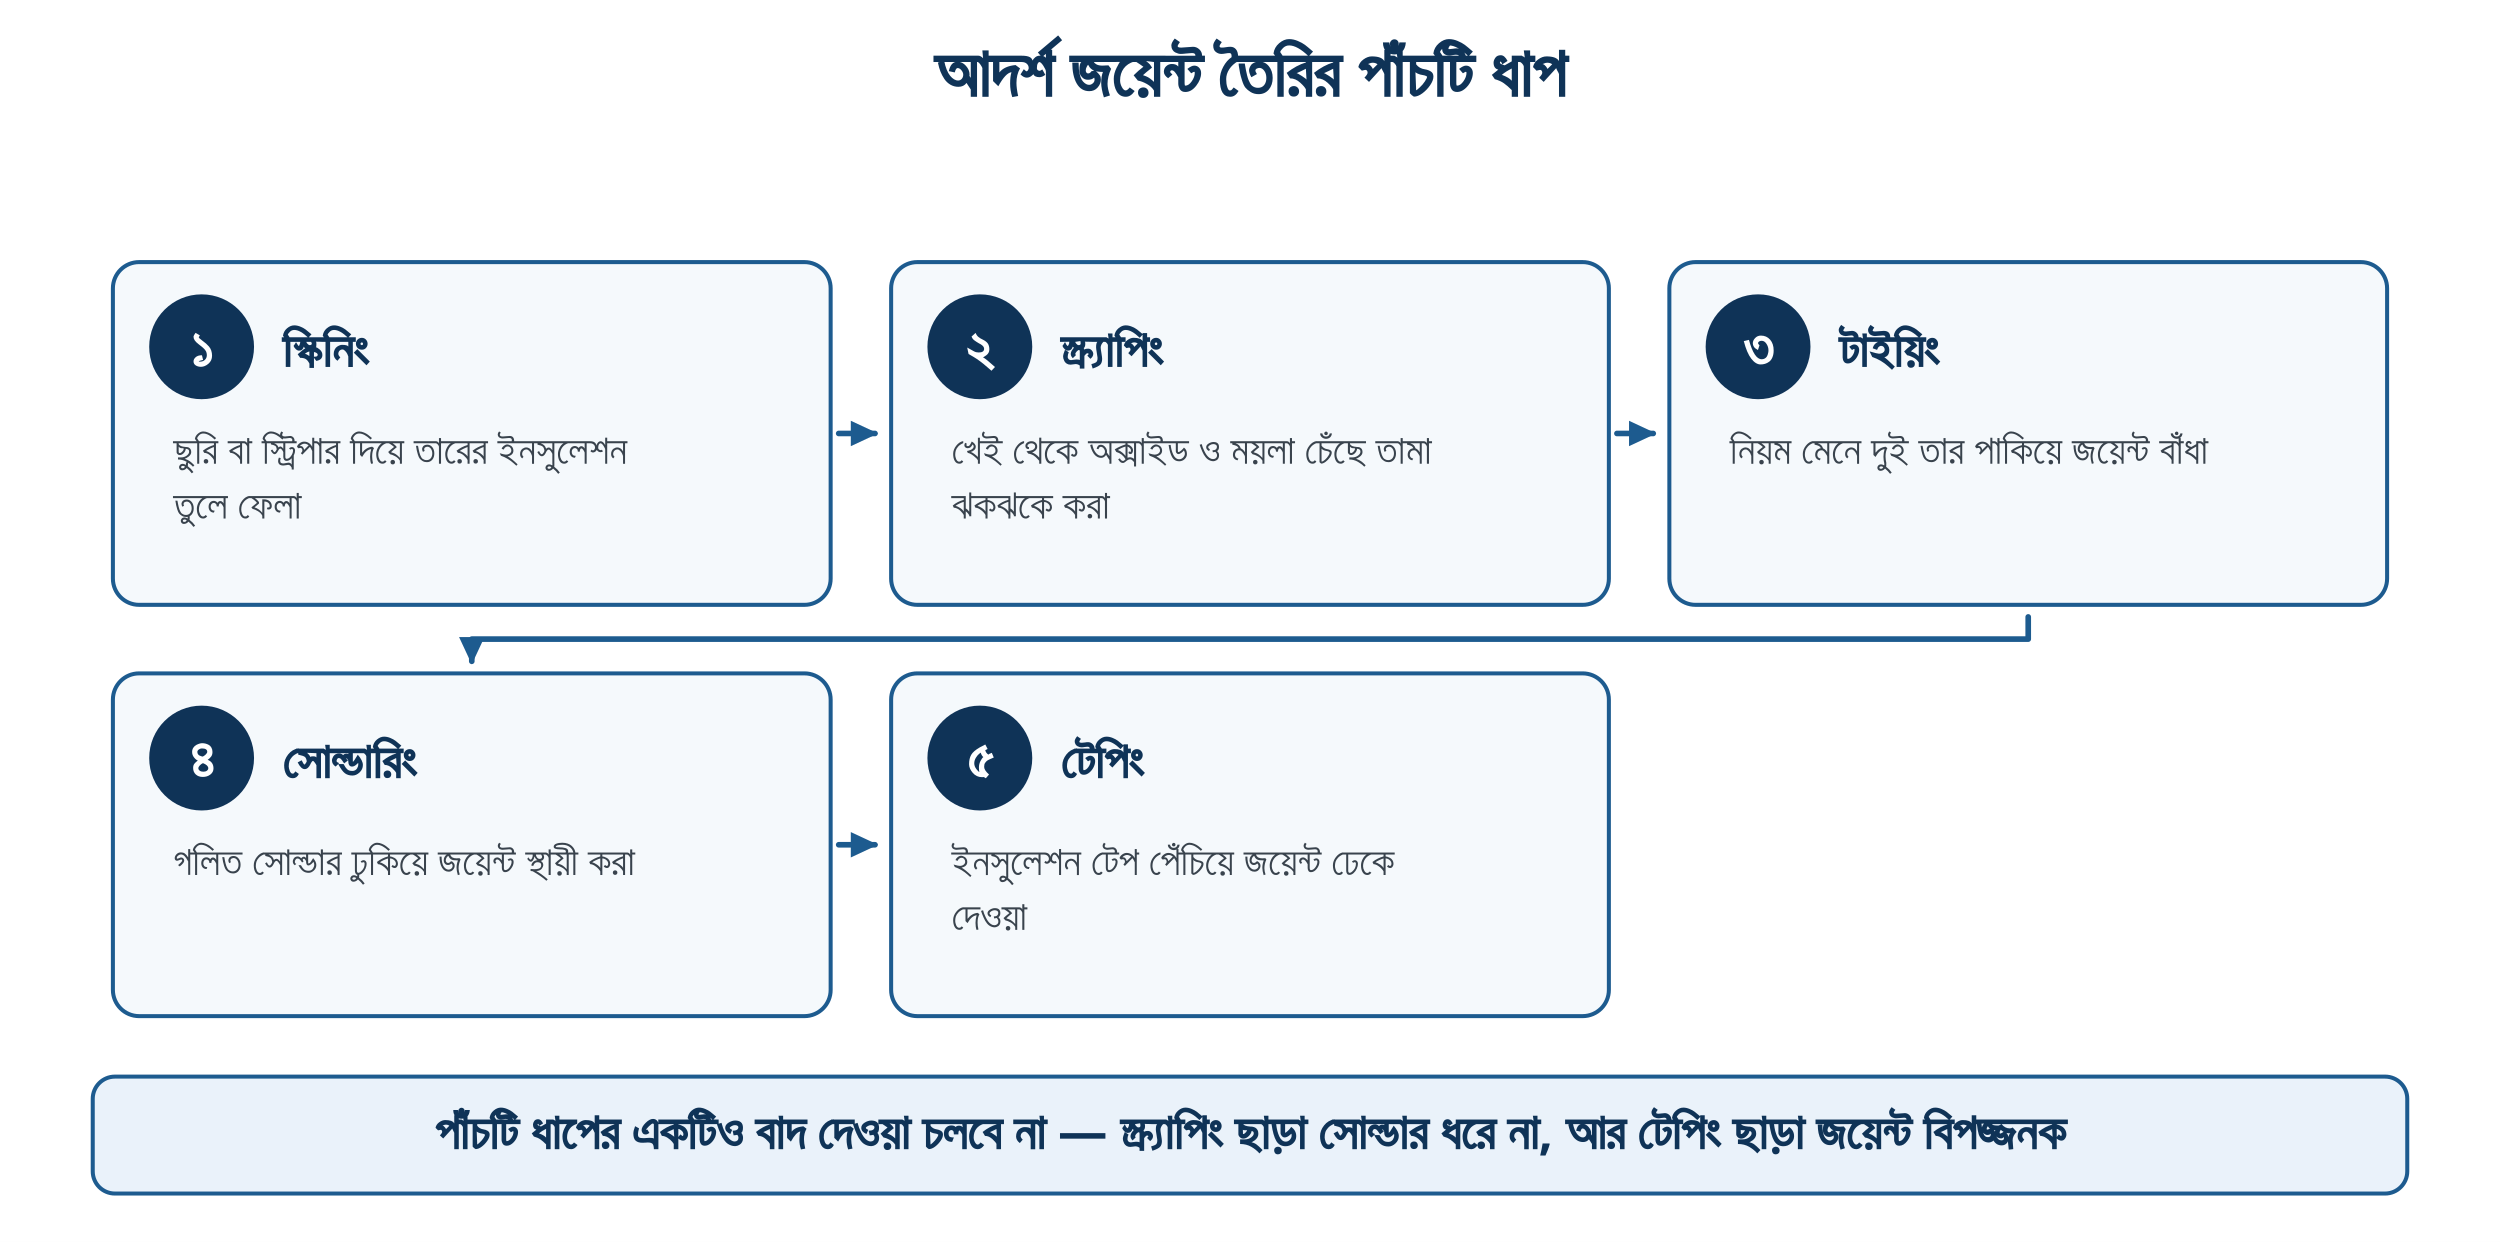
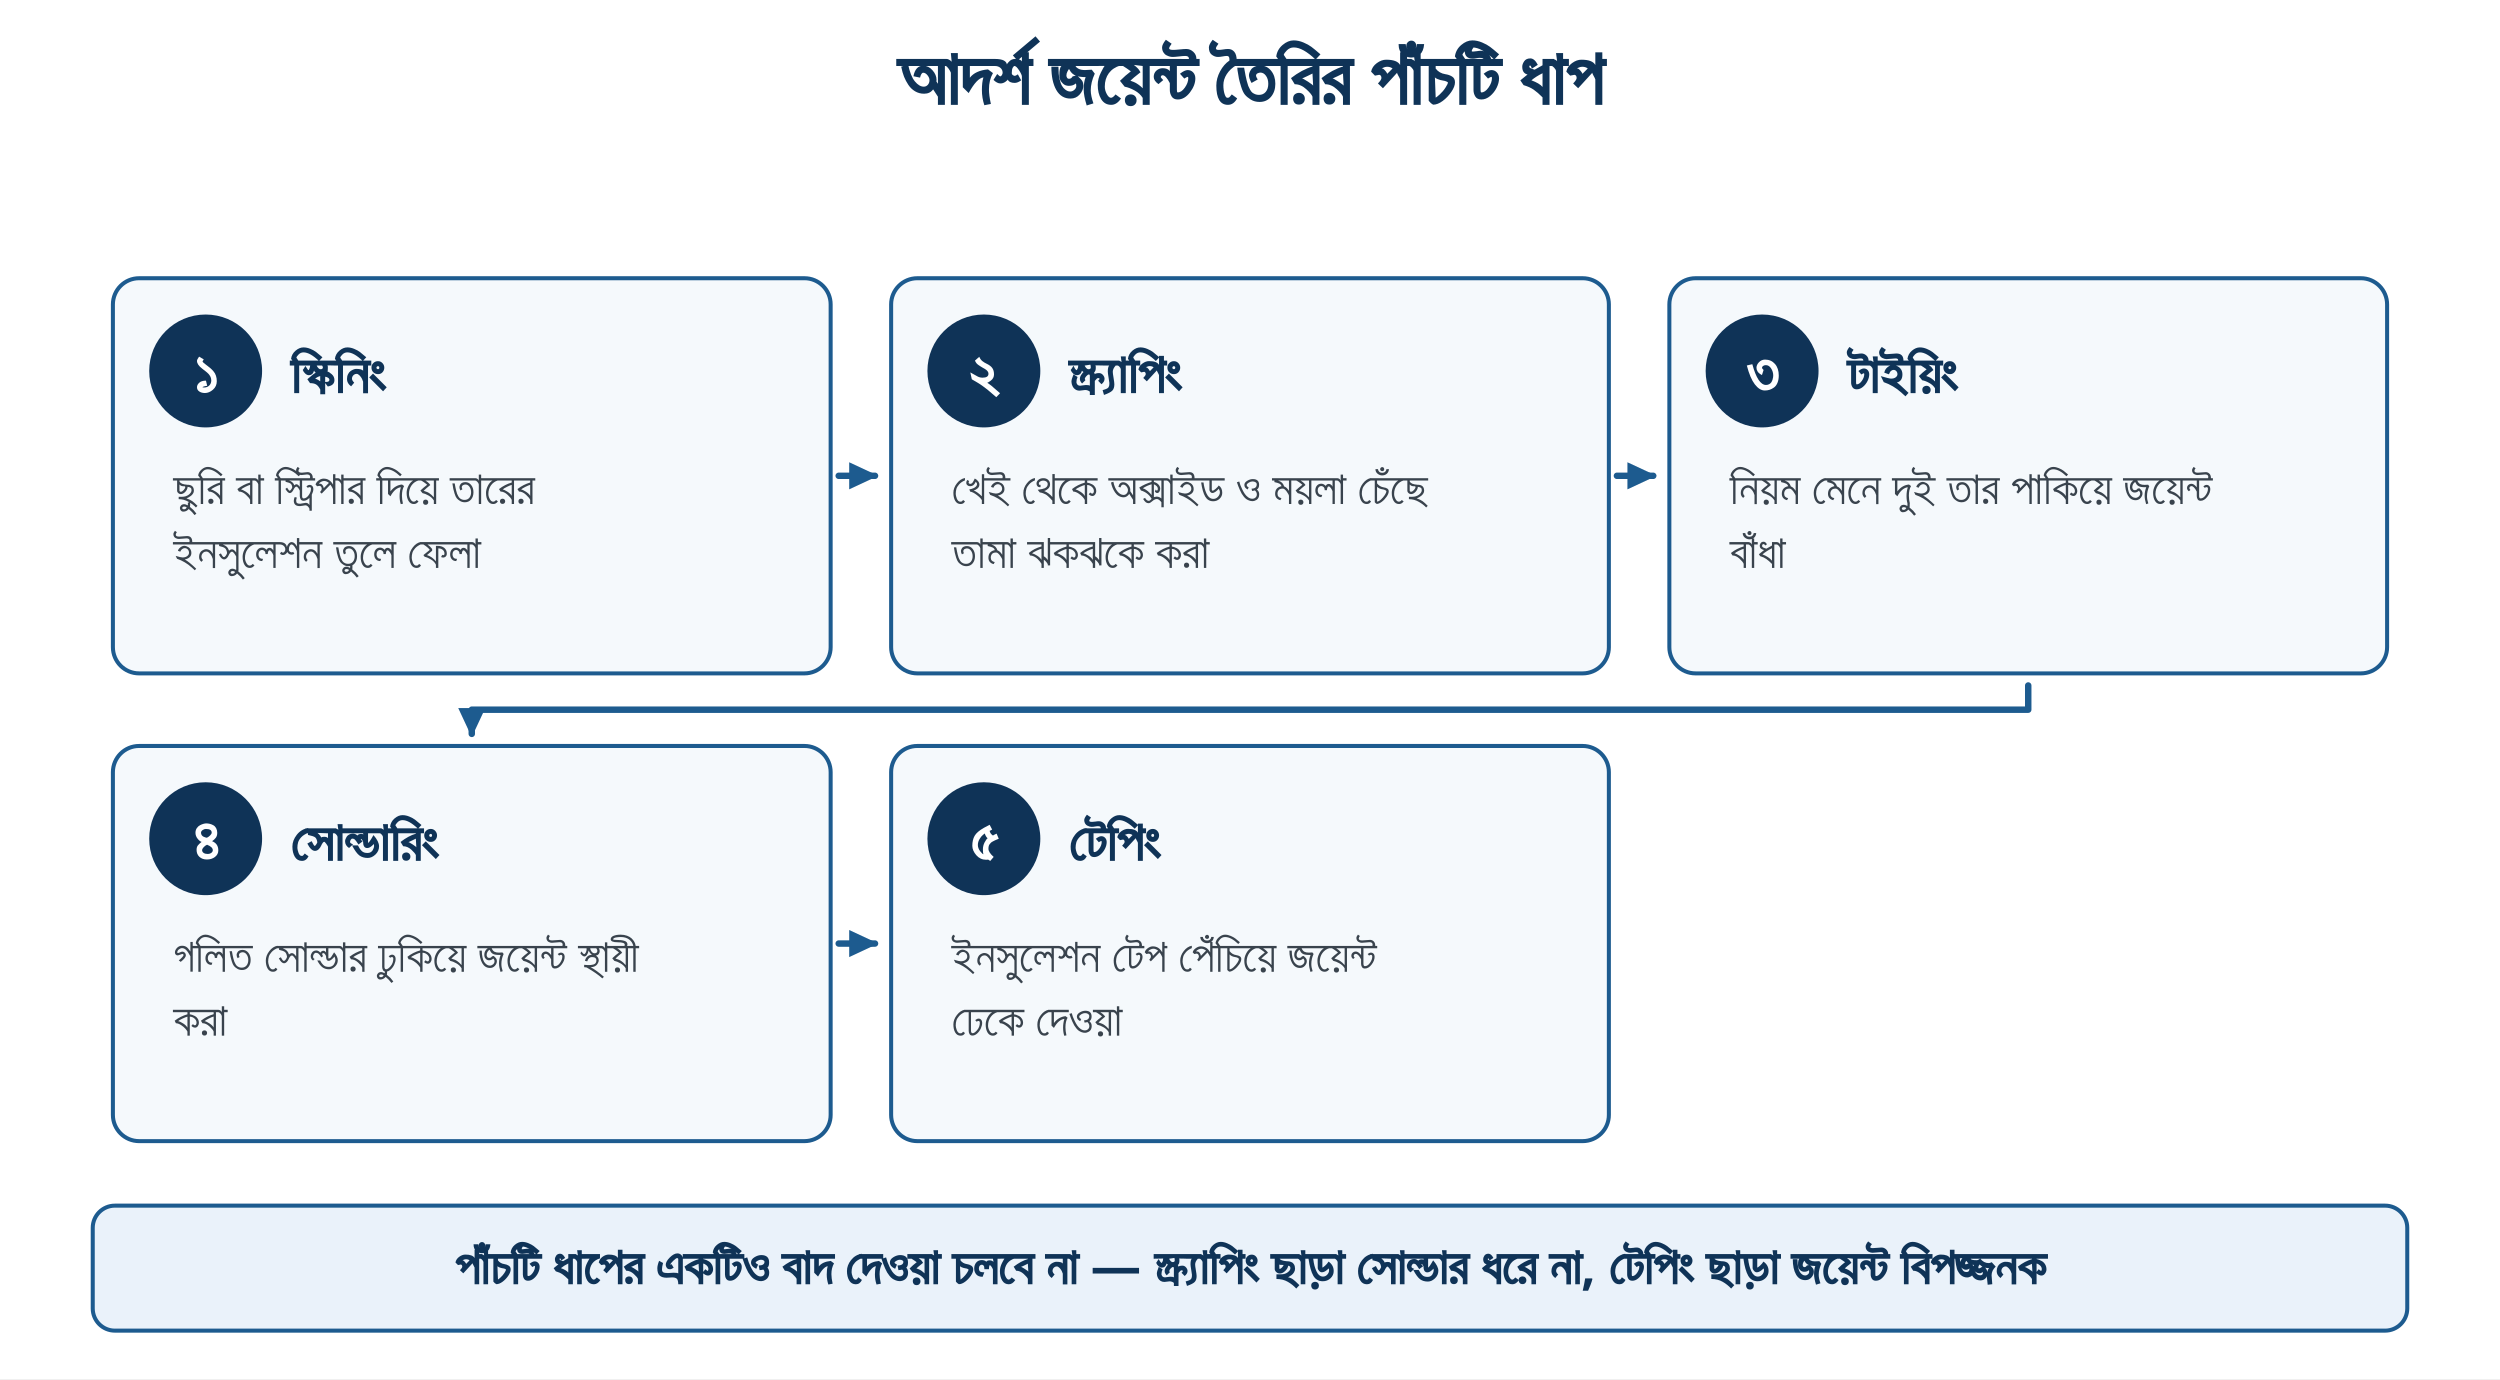
- <svg xmlns="http://www.w3.org/2000/svg" width="1240" height="616" viewBox="0 0 1240 616">
+ <svg xmlns="http://www.w3.org/2000/svg" width="1240" height="684" viewBox="0 0 1240 684">
  <defs>
-     <marker id="ar" viewBox="0 0 10 10" refX="8.5" refY="5" markerUnits="userSpaceOnUse" markerWidth="15" markerHeight="15" orient="auto-start-reverse">
+     <marker id="ar" viewBox="0 0 10 10" refX="8.5" refY="5" markerUnits="userSpaceOnUse" markerWidth="16" markerHeight="16" orient="auto-start-reverse">
      <path d="M 0.5 0.8 L 9.5 5 L 0.5 9.2 z" fill="#1D5B8F" />
    </marker>
  </defs>
-   <rect width="1240" height="616" fill="#FFFFFF" />
-   <text x="620.0" y="48.0" font-family="Kalpurush" font-size="34" font-weight="700" fill="#0F3357" text-anchor="middle">আদর্শ জয়েন্ট তৈরির পাঁচটি ধাপ</text>
-   <rect x="56.0" y="130.0" width="356.0" height="170.0" rx="13" fill="#F5F9FC" stroke="#1D5B8F" stroke-width="2" />
-   <circle cx="100.0" cy="172.0" r="26.0" fill="#0F3357" stroke="none" stroke-width="2" />
-   <text x="100.0" y="182.0" font-family="Kalpurush" font-size="28" font-weight="700" fill="#FFFFFF" text-anchor="middle">১</text>
-   <text x="140.0" y="182.0" font-family="Kalpurush" font-size="24.5" font-weight="700" fill="#0F3357" text-anchor="start">স্কিনিং</text>
-   <text x="86.0" y="230.0" font-family="Kalpurush" font-size="20" font-weight="400" fill="#39434D" text-anchor="start">ছুরি বা স্ট্রিপার দিয়ে তারের ইনসুলেশন</text>
-   <text x="86.0" y="257.2" font-family="Kalpurush" font-size="20" font-weight="400" fill="#39434D" text-anchor="start">তুলে ফেলা</text>
-   <path d="M 416.0 215.0 L 434.0 215.0" fill="none" stroke="#1D5B8F" stroke-width="2.8" stroke-linecap="round" stroke-linejoin="round" marker-end="url(#ar)" />
-   <rect x="442.0" y="130.0" width="356.0" height="170.0" rx="13" fill="#F5F9FC" stroke="#1D5B8F" stroke-width="2" />
-   <circle cx="486.0" cy="172.0" r="26.0" fill="#0F3357" stroke="none" stroke-width="2" />
-   <text x="486.0" y="182.0" font-family="Kalpurush" font-size="28" font-weight="700" fill="#FFFFFF" text-anchor="middle">২</text>
-   <text x="526.0" y="182.0" font-family="Kalpurush" font-size="24.5" font-weight="700" fill="#0F3357" text-anchor="start">স্ক্র্যাপিং</text>
-   <text x="472.0" y="230.0" font-family="Kalpurush" font-size="20" font-weight="400" fill="#39434D" text-anchor="start">খেই থেকে অক্সাইড ও ময়লা চেঁছে তামা</text>
-   <text x="472.0" y="257.2" font-family="Kalpurush" font-size="20" font-weight="400" fill="#39434D" text-anchor="start">ঝকঝকে করা</text>
-   <path d="M 802.0 215.0 L 820.0 215.0" fill="none" stroke="#1D5B8F" stroke-width="2.8" stroke-linecap="round" stroke-linejoin="round" marker-end="url(#ar)" />
-   <rect x="828.0" y="130.0" width="356.0" height="170.0" rx="13" fill="#F5F9FC" stroke="#1D5B8F" stroke-width="2" />
-   <circle cx="872.0" cy="172.0" r="26.0" fill="#0F3357" stroke="none" stroke-width="2" />
-   <text x="872.0" y="182.0" font-family="Kalpurush" font-size="28" font-weight="700" fill="#FFFFFF" text-anchor="middle">৩</text>
-   <text x="912.0" y="182.0" font-family="Kalpurush" font-size="24.5" font-weight="700" fill="#0F3357" text-anchor="start">টাইয়িং</text>
-   <text x="858.0" y="230.0" font-family="Kalpurush" font-size="20" font-weight="400" fill="#39434D" text-anchor="start">নিয়ম মেনে দুই তার পাকিয়ে জয়েন্ট বাঁধা</text>
-   <rect x="56.0" y="334.0" width="356.0" height="170.0" rx="13" fill="#F5F9FC" stroke="#1D5B8F" stroke-width="2" />
-   <circle cx="100.0" cy="376.0" r="26.0" fill="#0F3357" stroke="none" stroke-width="2" />
-   <text x="100.0" y="386.0" font-family="Kalpurush" font-size="28" font-weight="700" fill="#FFFFFF" text-anchor="middle">৪</text>
-   <text x="140.0" y="386.0" font-family="Kalpurush" font-size="24.5" font-weight="700" fill="#0F3357" text-anchor="start">সোল্ডারিং</text>
-   <text x="86.0" y="434.0" font-family="Kalpurush" font-size="20" font-weight="400" fill="#39434D" text-anchor="start">গলিত সোল্ডার ঢুকিয়ে জয়েন্ট স্থায়ী করা</text>
-   <path d="M 416.0 419.0 L 434.0 419.0" fill="none" stroke="#1D5B8F" stroke-width="2.8" stroke-linecap="round" stroke-linejoin="round" marker-end="url(#ar)" />
-   <rect x="442.0" y="334.0" width="356.0" height="170.0" rx="13" fill="#F5F9FC" stroke="#1D5B8F" stroke-width="2" />
-   <circle cx="486.0" cy="376.0" r="26.0" fill="#0F3357" stroke="none" stroke-width="2" />
-   <text x="486.0" y="386.0" font-family="Kalpurush" font-size="28" font-weight="700" fill="#FFFFFF" text-anchor="middle">৫</text>
-   <text x="526.0" y="386.0" font-family="Kalpurush" font-size="24.5" font-weight="700" fill="#0F3357" text-anchor="start">টেপিং</text>
-   <text x="472.0" y="434.0" font-family="Kalpurush" font-size="20" font-weight="400" fill="#39434D" text-anchor="start">ইনসুলেশন টেপ পেঁচিয়ে জয়েন্ট ঢেকে</text>
-   <text x="472.0" y="461.2" font-family="Kalpurush" font-size="20" font-weight="400" fill="#39434D" text-anchor="start">দেওয়া</text>
-   <path d="M 1006.0 306 L 1006.0 317.0 L 234.0 317.0 L 234.0 328" fill="none" stroke="#1D5B8F" stroke-width="2.8" stroke-linecap="round" stroke-linejoin="round" marker-end="url(#ar)" />
-   <rect x="46.0" y="534.0" width="1148.0" height="58.0" rx="11" fill="#EAF2FA" stroke="#1D5B8F" stroke-width="2" />
-   <text x="620.0" y="570.0" font-family="Kalpurush" font-size="24.5" font-weight="700" fill="#0F3357" text-anchor="middle">পাঁচটি ধাপের একটিও বাদ দেওয়া চলবে না — স্ক্র্যাপিং ছাড়া সোল্ডার ধরে না, আর টেপিং ছাড়া জয়েন্ট বিপজ্জনক</text>
+   <rect width="1240" height="684" fill="#FFFFFF" />
+   <text x="620.0" y="52.0" font-family="Kalpurush" font-size="38" font-weight="700" fill="#0F3357" text-anchor="middle">আদর্শ জয়েন্ট তৈরির পাঁচটি ধাপ</text>
+   <rect x="56.0" y="138.0" width="356.0" height="196.0" rx="13" fill="#F5F9FC" stroke="#1D5B8F" stroke-width="2" />
+   <circle cx="102.0" cy="184.0" r="28.0" fill="#0F3357" stroke="none" stroke-width="2" />
+   <text x="102.0" y="195.0" font-family="Kalpurush" font-size="30" font-weight="700" fill="#FFFFFF" text-anchor="middle">১</text>
+   <text x="144.0" y="195.0" font-family="Kalpurush" font-size="27" font-weight="700" fill="#0F3357" text-anchor="start">স্কিনিং</text>
+   <text x="86.0" y="250.0" font-family="Kalpurush" font-size="23" font-weight="400" fill="#39434D" text-anchor="start">ছুরি বা স্ট্রিপার দিয়ে তারের</text>
+   <text x="86.0" y="281.7" font-family="Kalpurush" font-size="23" font-weight="400" fill="#39434D" text-anchor="start">ইনসুলেশন তুলে ফেলা</text>
+   <path d="M 416 236 L 434 236" fill="none" stroke="#1D5B8F" stroke-width="3.2" stroke-linecap="round" stroke-linejoin="round" marker-end="url(#ar)" />
+   <rect x="442.0" y="138.0" width="356.0" height="196.0" rx="13" fill="#F5F9FC" stroke="#1D5B8F" stroke-width="2" />
+   <circle cx="488.0" cy="184.0" r="28.0" fill="#0F3357" stroke="none" stroke-width="2" />
+   <text x="488.0" y="195.0" font-family="Kalpurush" font-size="30" font-weight="700" fill="#FFFFFF" text-anchor="middle">২</text>
+   <text x="530.0" y="195.0" font-family="Kalpurush" font-size="27" font-weight="700" fill="#0F3357" text-anchor="start">স্ক্র্যাপিং</text>
+   <text x="472.0" y="250.0" font-family="Kalpurush" font-size="23" font-weight="400" fill="#39434D" text-anchor="start">খেই থেকে অক্সাইড ও ময়লা চেঁছে</text>
+   <text x="472.0" y="281.7" font-family="Kalpurush" font-size="23" font-weight="400" fill="#39434D" text-anchor="start">তামা ঝকঝকে করা</text>
+   <path d="M 802 236 L 820 236" fill="none" stroke="#1D5B8F" stroke-width="3.2" stroke-linecap="round" stroke-linejoin="round" marker-end="url(#ar)" />
+   <rect x="828.0" y="138.0" width="356.0" height="196.0" rx="13" fill="#F5F9FC" stroke="#1D5B8F" stroke-width="2" />
+   <circle cx="874.0" cy="184.0" r="28.0" fill="#0F3357" stroke="none" stroke-width="2" />
+   <text x="874.0" y="195.0" font-family="Kalpurush" font-size="30" font-weight="700" fill="#FFFFFF" text-anchor="middle">৩</text>
+   <text x="916.0" y="195.0" font-family="Kalpurush" font-size="27" font-weight="700" fill="#0F3357" text-anchor="start">টাইয়িং</text>
+   <text x="858.0" y="250.0" font-family="Kalpurush" font-size="23" font-weight="400" fill="#39434D" text-anchor="start">নিয়ম মেনে দুই তার পাকিয়ে জয়েন্ট</text>
+   <text x="858.0" y="281.7" font-family="Kalpurush" font-size="23" font-weight="400" fill="#39434D" text-anchor="start">বাঁধা</text>
+   <rect x="56.0" y="370.0" width="356.0" height="196.0" rx="13" fill="#F5F9FC" stroke="#1D5B8F" stroke-width="2" />
+   <circle cx="102.0" cy="416.0" r="28.0" fill="#0F3357" stroke="none" stroke-width="2" />
+   <text x="102.0" y="427.0" font-family="Kalpurush" font-size="30" font-weight="700" fill="#FFFFFF" text-anchor="middle">৪</text>
+   <text x="144.0" y="427.0" font-family="Kalpurush" font-size="27" font-weight="700" fill="#0F3357" text-anchor="start">সোল্ডারিং</text>
+   <text x="86.0" y="482.0" font-family="Kalpurush" font-size="23" font-weight="400" fill="#39434D" text-anchor="start">গলিত সোল্ডার ঢুকিয়ে জয়েন্ট স্থায়ী</text>
+   <text x="86.0" y="513.7" font-family="Kalpurush" font-size="23" font-weight="400" fill="#39434D" text-anchor="start">করা</text>
+   <path d="M 416 468 L 434 468" fill="none" stroke="#1D5B8F" stroke-width="3.2" stroke-linecap="round" stroke-linejoin="round" marker-end="url(#ar)" />
+   <rect x="442.0" y="370.0" width="356.0" height="196.0" rx="13" fill="#F5F9FC" stroke="#1D5B8F" stroke-width="2" />
+   <circle cx="488.0" cy="416.0" r="28.0" fill="#0F3357" stroke="none" stroke-width="2" />
+   <text x="488.0" y="427.0" font-family="Kalpurush" font-size="30" font-weight="700" fill="#FFFFFF" text-anchor="middle">৫</text>
+   <text x="530.0" y="427.0" font-family="Kalpurush" font-size="27" font-weight="700" fill="#0F3357" text-anchor="start">টেপিং</text>
+   <text x="472.0" y="482.0" font-family="Kalpurush" font-size="23" font-weight="400" fill="#39434D" text-anchor="start">ইনসুলেশন টেপ পেঁচিয়ে জয়েন্ট</text>
+   <text x="472.0" y="513.7" font-family="Kalpurush" font-size="23" font-weight="400" fill="#39434D" text-anchor="start">ঢেকে দেওয়া</text>
+   <path d="M 1006 340 L 1006 352 L 234 352 L 234 364" fill="none" stroke="#1D5B8F" stroke-width="3.2" stroke-linecap="round" stroke-linejoin="round" marker-end="url(#ar)" />
+   <rect x="46.0" y="598.0" width="1148.0" height="62.0" rx="11" fill="#EAF2FA" stroke="#1D5B8F" stroke-width="2" />
+   <text x="620.0" y="637.0" font-family="Kalpurush" font-size="25" font-weight="700" fill="#0F3357" text-anchor="middle">পাঁচটি ধাপের একটিও বাদ দেওয়া চলবে না — স্ক্র্যাপিং ছাড়া সোল্ডার ধরে না, টেপিং ছাড়া জয়েন্ট বিপজ্জনক</text>
</svg>
